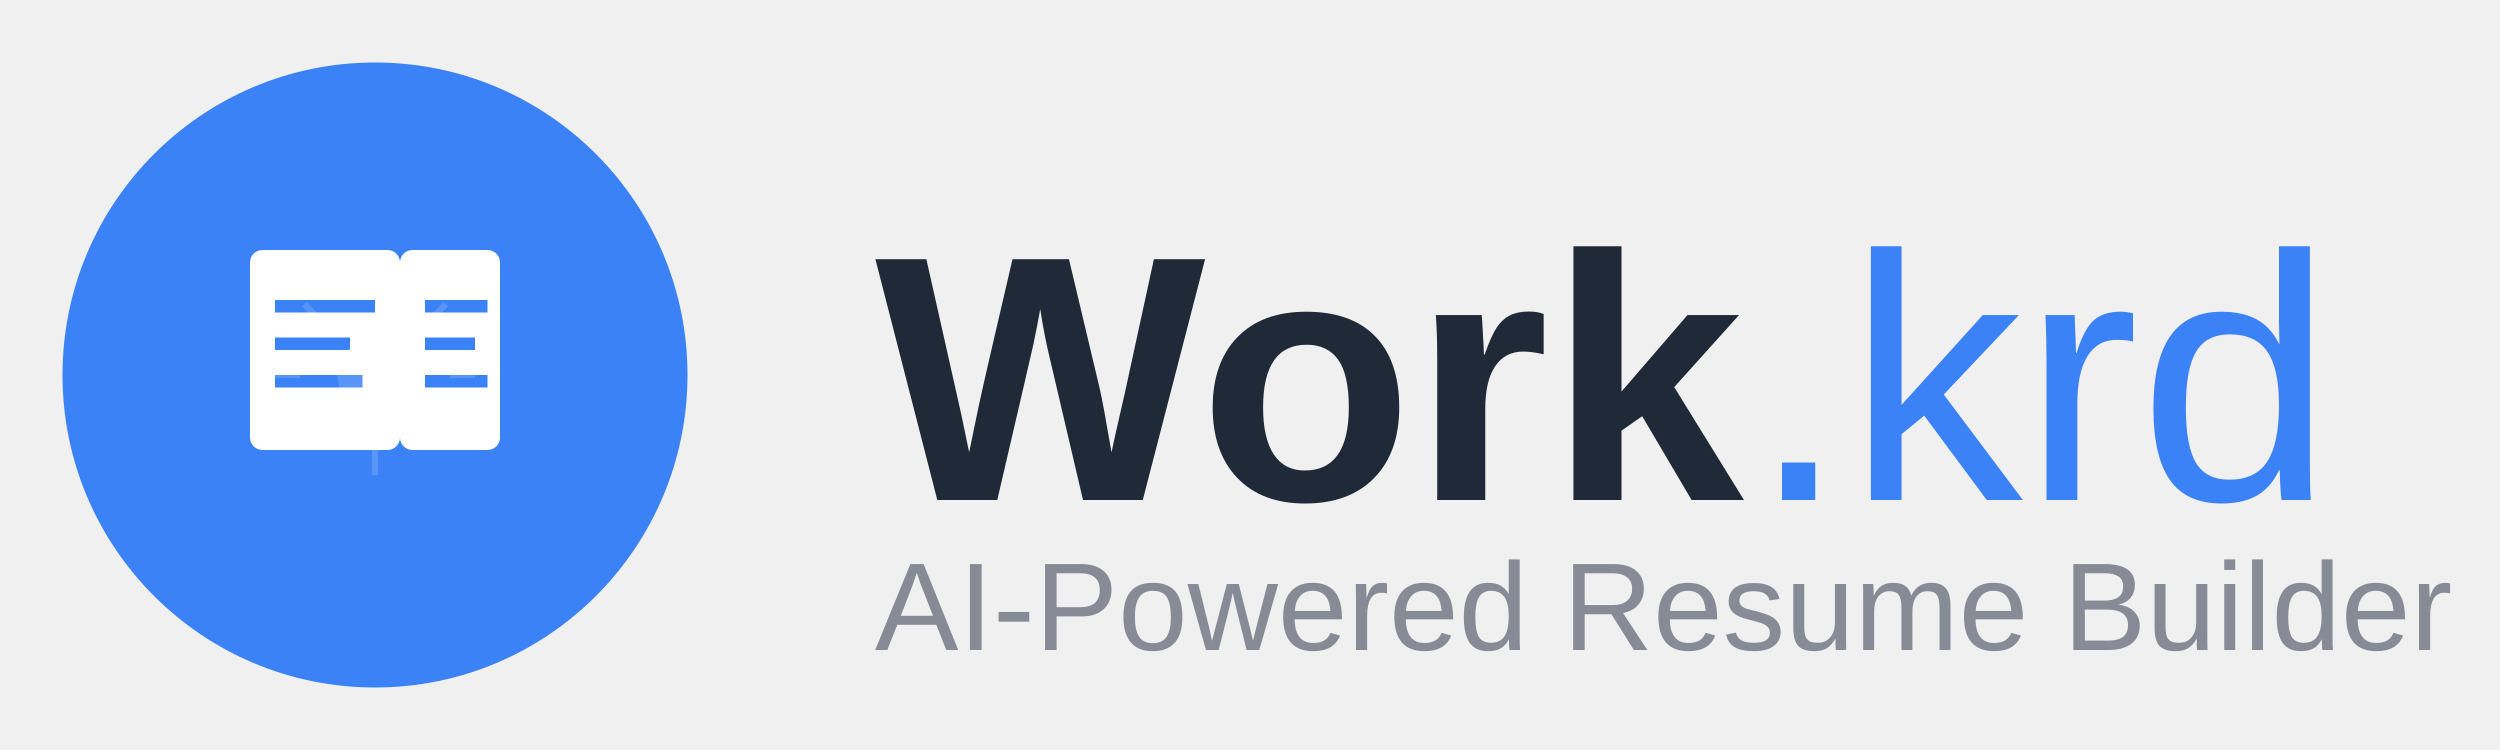
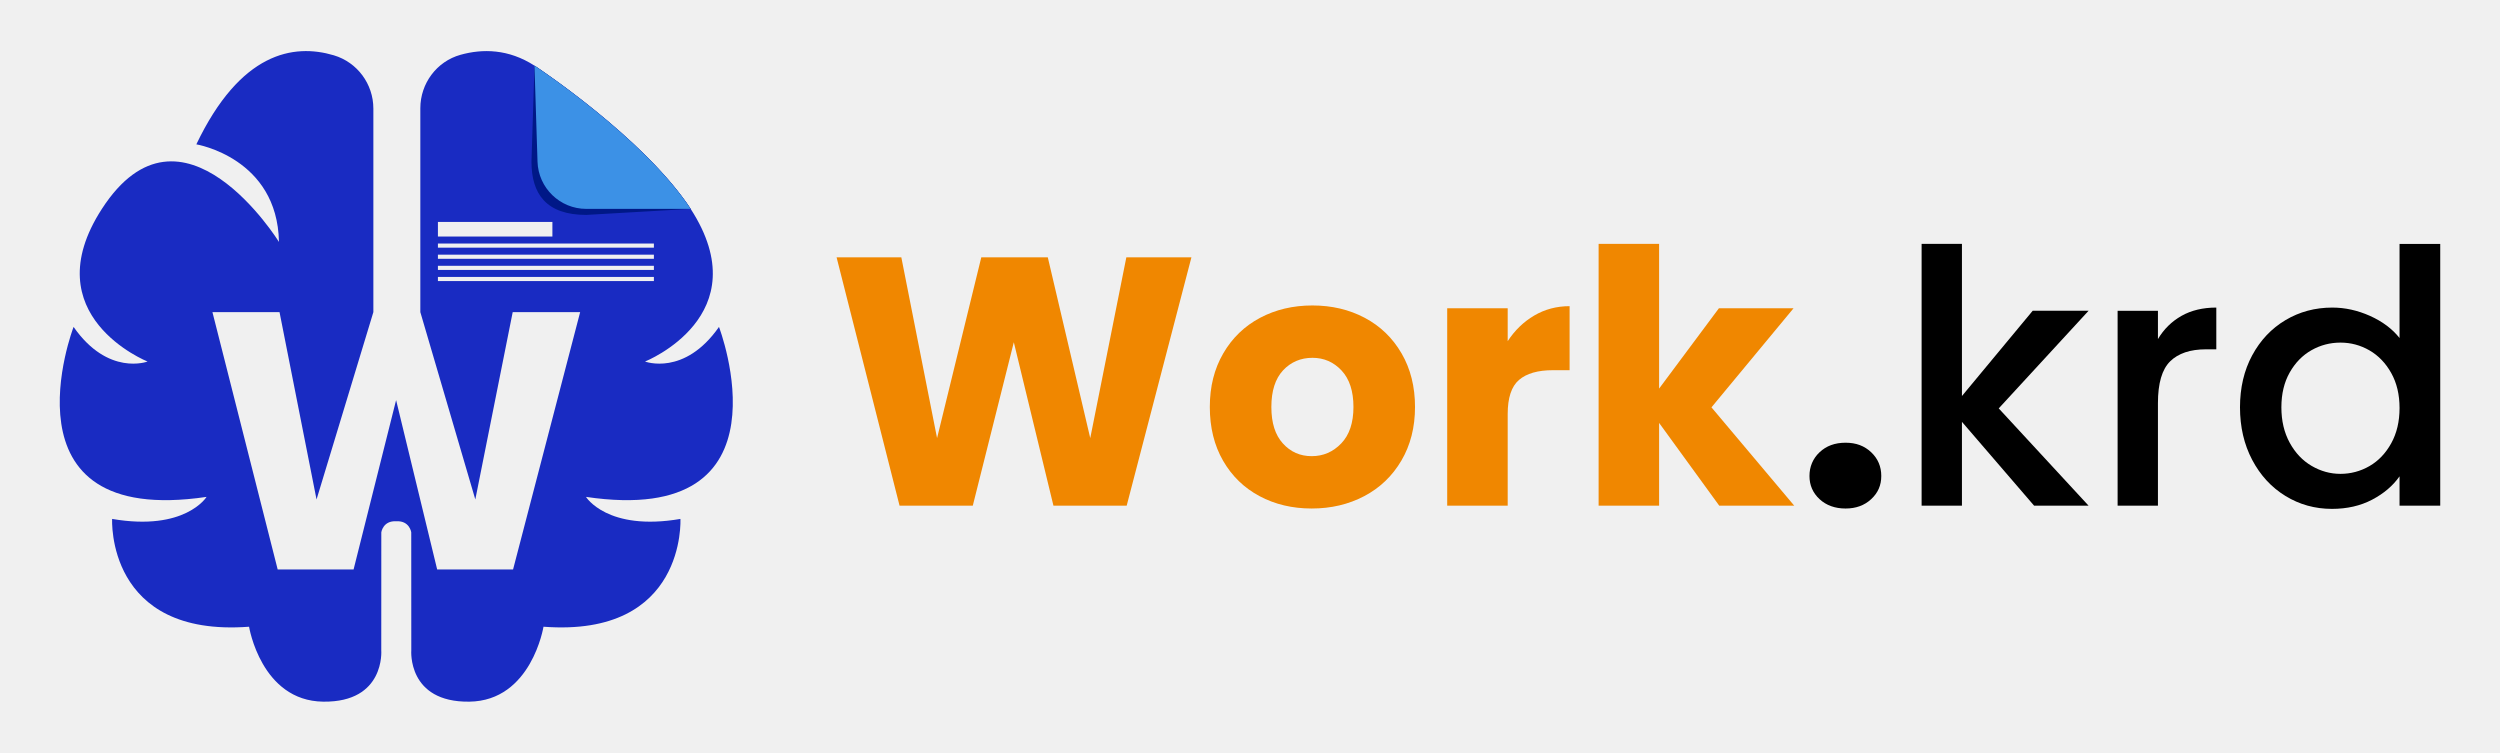
- <svg xmlns="http://www.w3.org/2000/svg" width="200" height="60" viewBox="0 0 200 60">
-   <circle cx="30" cy="30" r="25" fill="#3B82F6" />
-   <rect x="20" y="20" width="12" height="16" rx="1" fill="white" />
-   <rect x="32" y="20" width="8" height="16" rx="1" fill="white" />
-   <rect x="22" y="24" width="8" height="1" fill="#3B82F6" />
-   <rect x="22" y="27" width="6" height="1" fill="#3B82F6" />
-   <rect x="22" y="30" width="7" height="1" fill="#3B82F6" />
-   <rect x="34" y="24" width="5" height="1" fill="#3B82F6" />
-   <rect x="34" y="27" width="4" height="1" fill="#3B82F6" />
-   <rect x="34" y="30" width="5" height="1" fill="#3B82F6" />
-   <g transform="translate(30,30)" opacity="0.15">
-     <circle r="3" fill="white" />
-     <g stroke="white" stroke-width="0.5">
-       <line x1="0" y1="-8" x2="0" y2="-6" />
-       <line x1="5.66" y1="-5.66" x2="4.24" y2="-4.24" />
-       <line x1="8" y1="0" x2="6" y2="0" />
-       <line x1="5.66" y1="5.66" x2="4.24" y2="4.24" />
-       <line x1="0" y1="8" x2="0" y2="6" />
-       <line x1="-5.66" y1="5.66" x2="-4.24" y2="4.24" />
-       <line x1="-8" y1="0" x2="-6" y2="0" />
-       <line x1="-5.66" y1="-5.66" x2="-4.24" y2="-4.24" />
-     </g>
+ <svg xmlns="http://www.w3.org/2000/svg" id="Layer_1" data-name="Layer 1" viewBox="0 0 2663.56 802.01">
+   <defs>
+     <style>
+       .cls-1 {
+         fill: #001887;
+       }
+ 
+       .cls-2 {
+         fill: #f08700;
+       }
+ 
+       .cls-3 {
+         fill: #3c91e6;
+       }
+ 
+       .cls-4 {
+         fill: #192bc2;
+       }
+     </style>
+   </defs>
+   <g>
+     <path class="cls-4" d="M766.04,348.3c-36.89,52.82-78.81,36.89-78.81,36.89,0,0,122.3-48.8,48.62-162.65-2.78-4.32-5.59-8.29-8.41-11.97-48.36-64.98-137.84-127.04-155.08-138.69-.79-.54-1.57-1.07-2.36-1.58-.36-.24-.55-.37-.55-.37h0c-27.69-17.83-55.23-18.14-78.87-11.53-25.4,7.11-42.75,30.56-42.75,56.94v217.2l58.58,199.6,39.84-199.6h71.86l-71.48,274.19h-80.86l-43.75-180.45-45.31,180.45h-80.86l-69.52-274.19h71.48l39.44,199.6,60.54-199.6V115.67c0-26.13-17.09-49.31-42.15-56.76-43.06-12.8-99.62-3.09-146.46,94.88,0,0,86.36,14.25,88.03,103.97,0,0-103.42-166.93-188.64-35.22-73.68,113.86,48.63,162.65,48.63,162.65,0,0-41.92,15.93-78.81-36.89,0,0-82.22,214.31,141.69,181.09,0,0-22.64,36.89-100.61,23.48,0,0-6.69,126.37,145.89,114.86,0,0,12.78,79,79.01,79.84,66.24.84,61.84-54.69,61.84-54.69l.05-125.76s1.75-12.58,15.94-11.74c14.19-.84,15.95,11.74,15.95,11.74l.05,125.76s-4.41,55.52,61.82,54.69c66.24-.84,79.03-79.84,79.03-79.84,152.58,11.51,145.89-114.86,145.89-114.86-77.98,13.41-100.61-23.48-100.61-23.48,223.91,33.22,141.69-181.09,141.69-181.09ZM696.67,287.57h-230.1v-4.41h230.1v4.41ZM696.67,275.71h-230.1v-4.41h230.1v4.41ZM466.57,236.43h121.97v15.55h-121.97v-15.55ZM466.57,259.44h230.1v4.41h-230.1v-4.41ZM466.57,299.43v-4.41h230.1v4.41h-230.1Z" />
+     <path class="cls-1" d="M569.45,69.93s116.17,76.3,166.41,152.61l-111.23,6.44c-42.79,0-58.39-22.47-58.39-56.77l3.21-102.28Z" />
+     <path class="cls-3" d="M569.45,69.93s116.17,76.3,166.41,152.61h-111.23c-28.06,0-51.06-22.28-51.95-50.33l-3.23-102.28Z" />
  </g>
-   <text x="70" y="40" font-family="Arial, sans-serif" font-size="28" font-weight="bold" fill="#1F2937">
-     Work
-   </text>
-   <text x="140" y="40" font-family="Arial, sans-serif" font-size="28" font-weight="300" fill="#3B82F6">
-     .krd
-   </text>
-   <text x="70" y="52" font-family="Arial, sans-serif" font-size="10" fill="#6B7280" opacity="0.8">
-     AI-Powered Resume Builder
-   </text>
+   <g>
+     <path class="cls-2" d="M1269.37,274.17l-68.98,264.6h-78.02l-42.22-174.14-43.72,174.14h-78.02l-67.09-264.6h68.98l38.07,192.61,47.12-192.61h70.86l45.23,192.61,38.45-192.61h69.35Z" />
+     <path class="cls-2" d="M1341.93,528.59c-16.46-8.79-29.4-21.35-38.82-37.69-9.42-16.33-14.14-35.43-14.14-57.29s4.77-40.64,14.32-57.1c9.55-16.45,22.62-29.08,39.2-37.88,16.59-8.79,35.18-13.19,55.79-13.19s39.2,4.4,55.79,13.19c16.58,8.8,29.65,21.43,39.2,37.88,9.55,16.46,14.32,35.5,14.32,57.1s-4.84,40.65-14.51,57.1c-9.68,16.46-22.87,29.09-39.58,37.88-16.71,8.8-35.37,13.19-55.97,13.19s-39.14-4.39-55.6-13.19ZM1429,472.43c8.67-9.05,13-21.99,13-38.82s-4.21-29.78-12.63-38.82c-8.42-9.05-18.79-13.57-31.1-13.57s-22.99,4.46-31.29,13.38c-8.29,8.92-12.44,21.93-12.44,39.01s4.08,29.78,12.25,38.82c8.16,9.05,18.4,13.57,30.72,13.57s22.8-4.52,31.47-13.57Z" />
+     <path class="cls-2" d="M1634.6,336.18c11.31-6.66,23.87-9.99,37.69-9.99v68.22h-17.72c-16.08,0-28.15,3.46-36.18,10.37-8.05,6.91-12.06,19.03-12.06,36.37v97.62h-64.45v-210.32h64.45v35.05c7.54-11.56,16.96-20.67,28.27-27.33Z" />
+     <path class="cls-2" d="M1831.73,538.77l-64.08-88.2v88.2h-64.45v-278.92h64.45v154.16l63.7-85.56h79.53l-87.45,105.54,88.2,104.78h-79.91Z" />
+     <path d="M1938.59,531.8c-7.16-6.66-10.74-14.89-10.74-24.69s3.58-18.47,10.74-25.25c7.16-6.79,16.4-10.18,27.7-10.18s20.17,3.39,27.33,10.18c7.16,6.79,10.74,15.21,10.74,25.25s-3.58,18.03-10.74,24.69c-7.16,6.66-16.27,9.99-27.33,9.99s-20.54-3.33-27.7-9.99Z" />
+     <path d="M2129.5,435.12l95.74,103.65h-58.05l-76.89-89.33v89.33h-42.97v-278.92h42.97v162.08l75.38-90.84h59.55l-95.74,104.03Z" />
+     <path d="M2324.18,336.55c10.42-5.9,22.8-8.86,37.13-8.86v44.48h-10.93c-16.84,0-29.59,4.28-38.26,12.82-8.67,8.55-13,23.37-13,44.48v109.31h-42.97v-207.68h42.97v30.15c6.28-10.55,14.63-18.78,25.07-24.69Z" />
+     <path d="M2399.55,378.58c8.67-16.08,20.48-28.58,35.43-37.5,14.95-8.92,31.6-13.38,49.94-13.38,13.57,0,26.95,2.96,40.14,8.86,13.19,5.91,23.68,13.76,31.47,23.56v-100.26h43.35v278.92h-43.35v-31.29c-7.04,10.05-16.77,18.35-29.21,24.88-12.44,6.53-26.7,9.8-42.78,9.8-18.09,0-34.62-4.58-49.57-13.76-14.95-9.17-26.76-21.99-35.43-38.45-8.67-16.46-13-35.11-13-55.97s4.34-39.32,13-55.41ZM2547.68,397.43c-5.91-10.55-13.63-18.59-23.18-24.12-9.55-5.52-19.85-8.29-30.91-8.29s-21.36,2.7-30.91,8.1c-9.55,5.41-17.28,13.32-23.18,23.75-5.91,10.43-8.86,22.8-8.86,37.13s2.95,26.89,8.86,37.69c5.9,10.81,13.69,19.03,23.37,24.69,9.67,5.65,19.91,8.48,30.72,8.48s21.35-2.76,30.91-8.29c9.55-5.52,17.27-13.63,23.18-24.31,5.9-10.68,8.86-23.18,8.86-37.5s-2.96-26.76-8.86-37.32Z" />
+   </g>
</svg>
